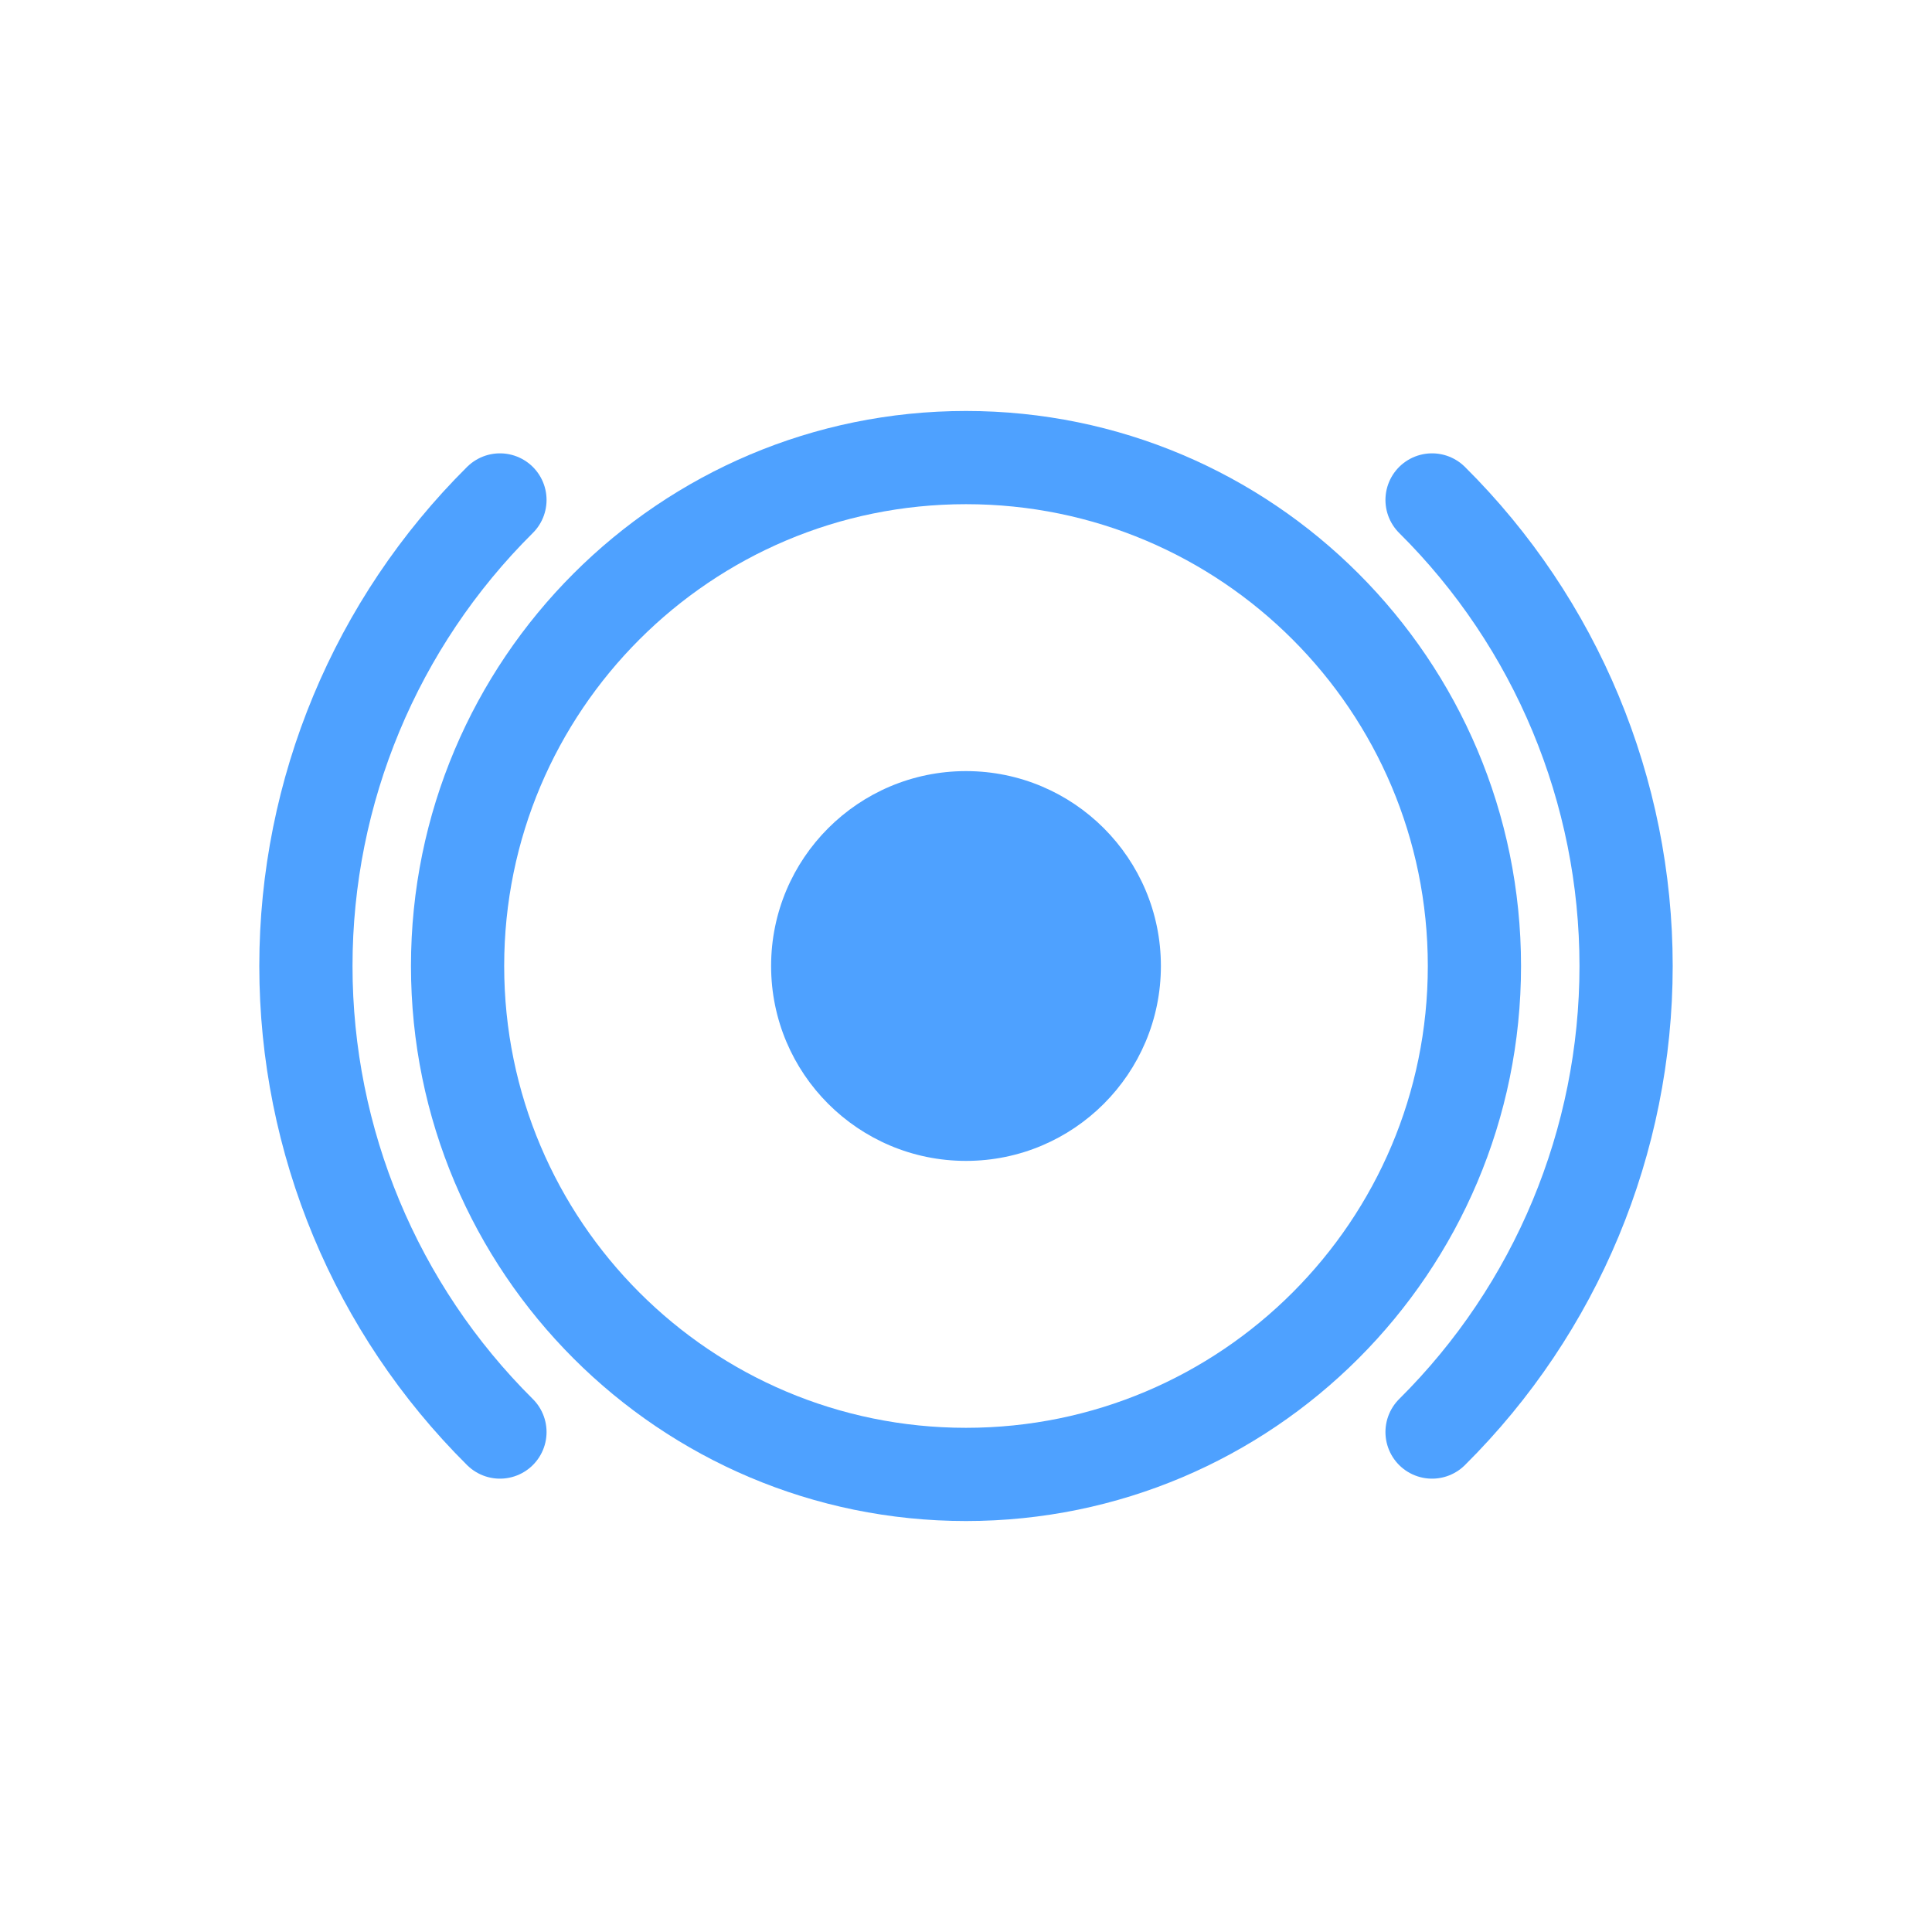
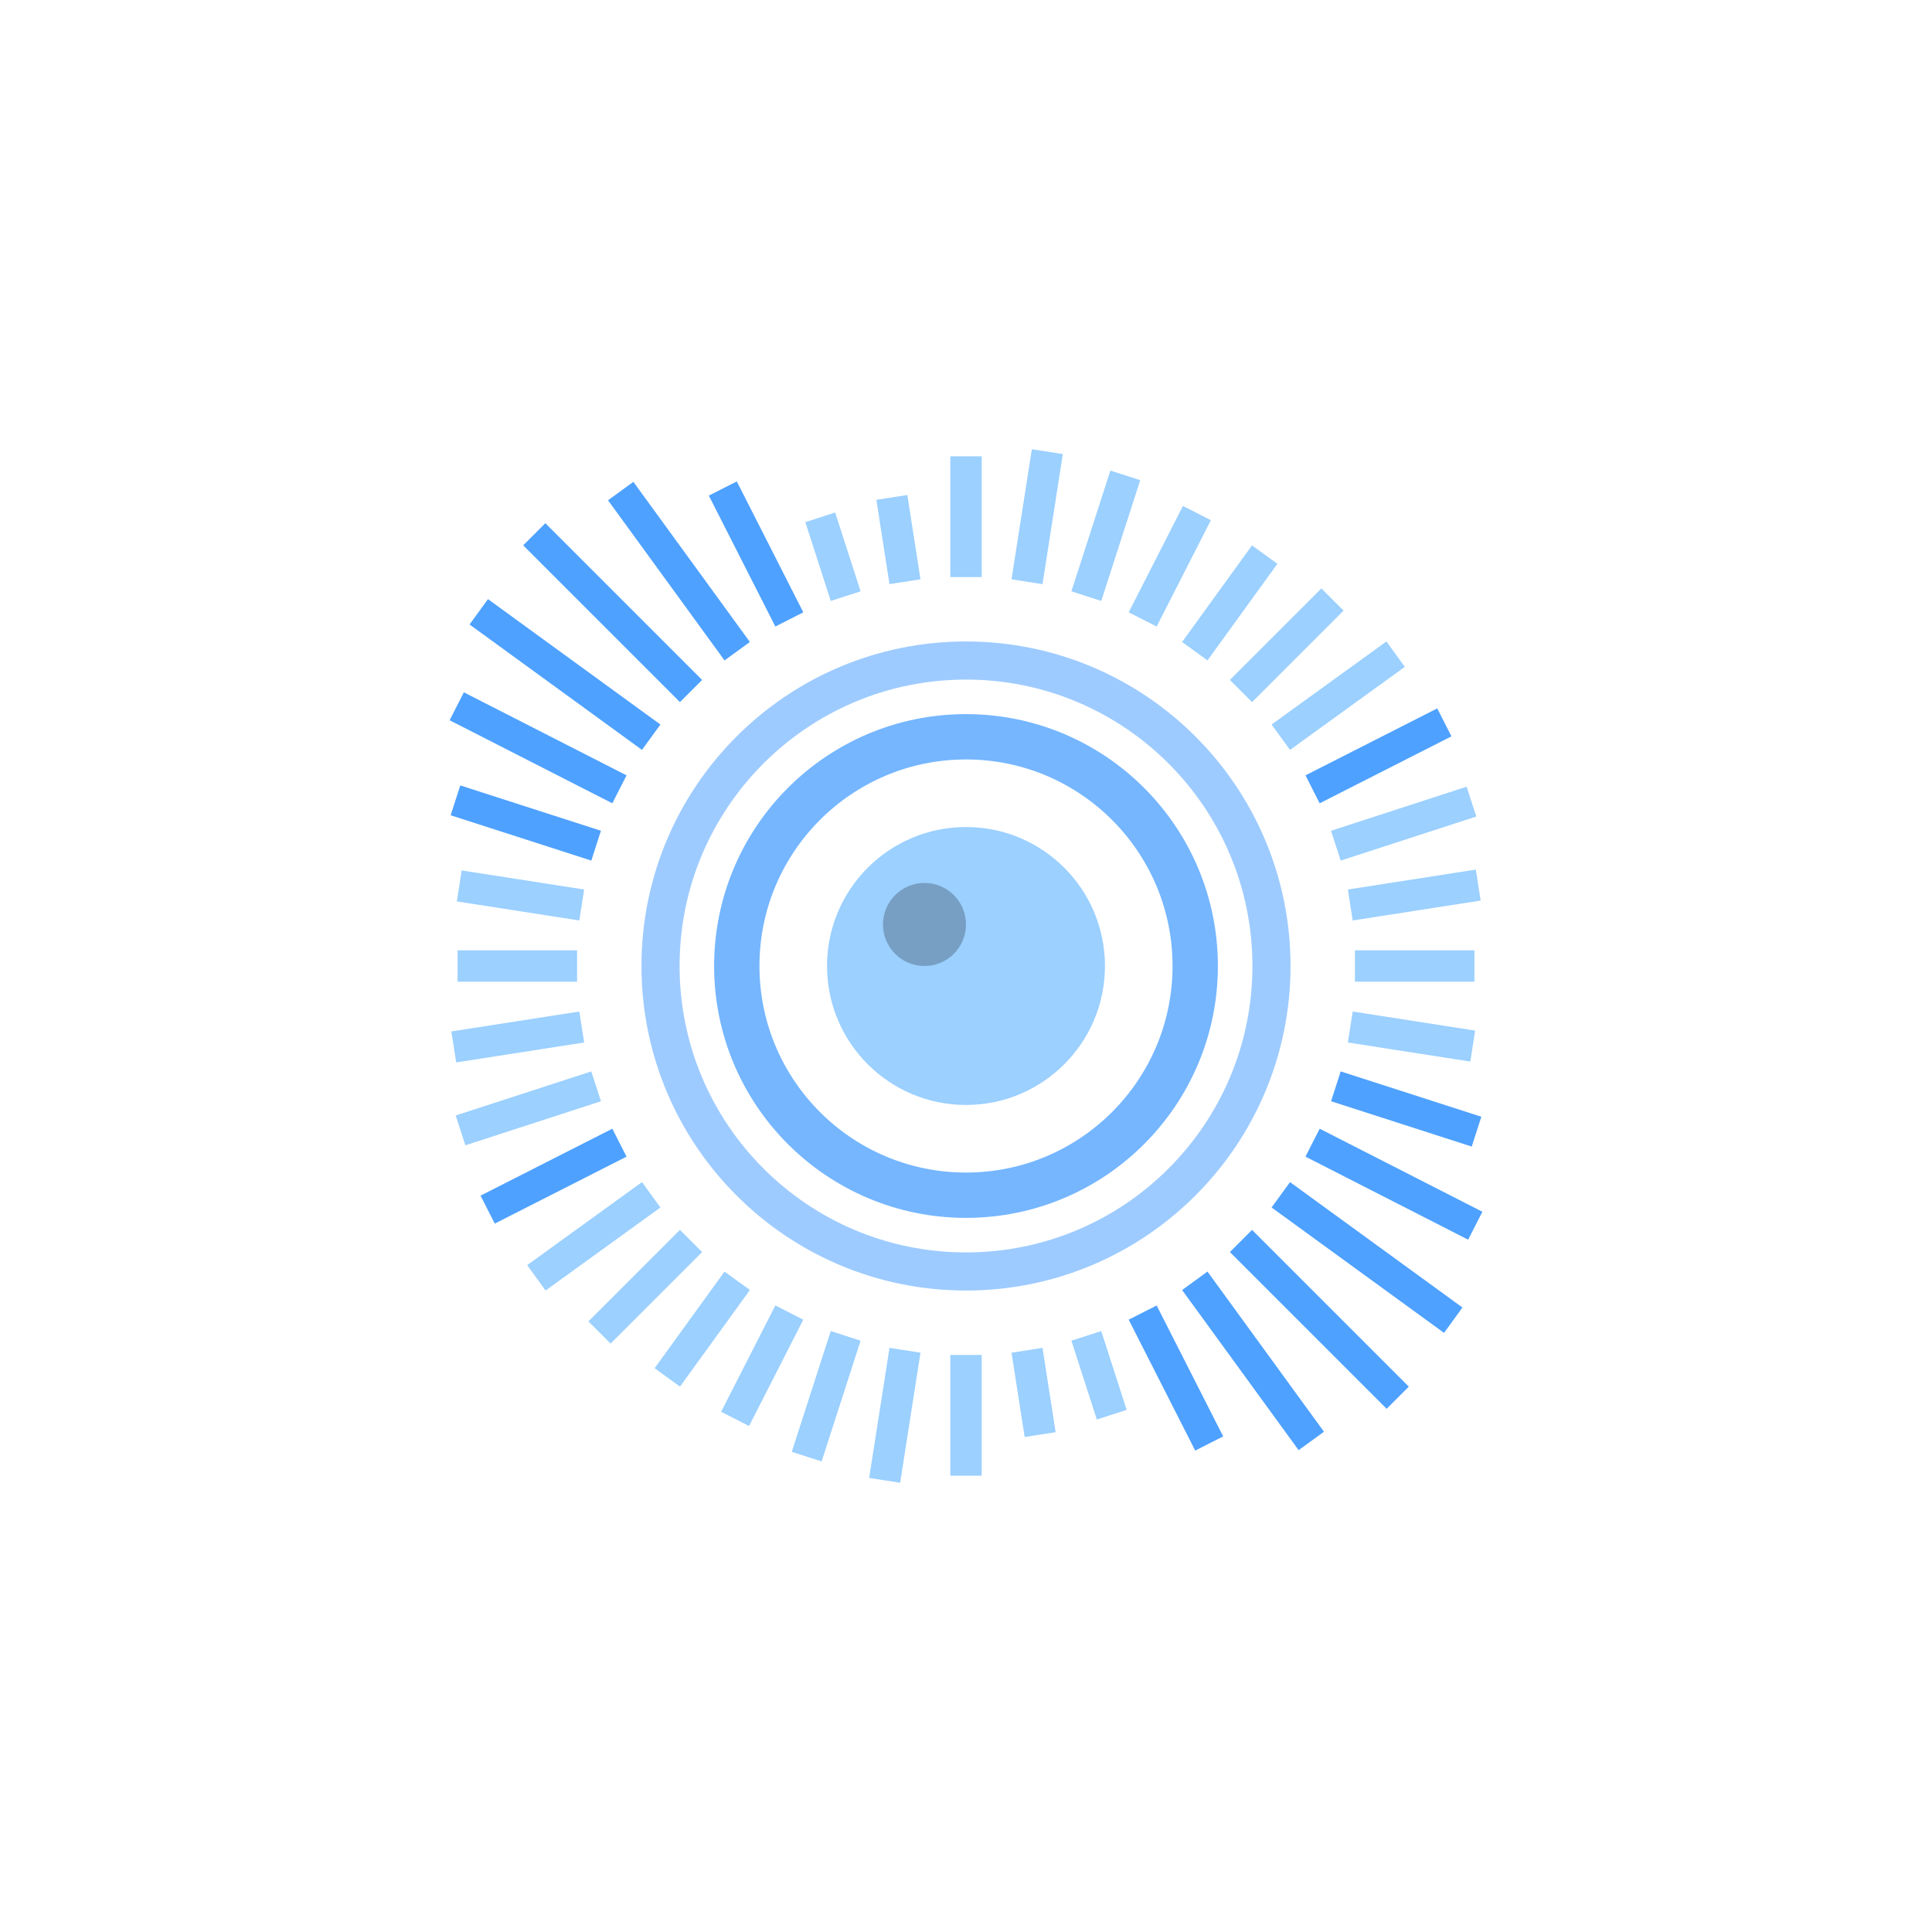
<svg xmlns="http://www.w3.org/2000/svg" width="456" height="456" viewBox="0 0 456 456">
-   <g fill="none" stroke="#4EA1FF" stroke-width="22" stroke-linecap="round">
-     <circle cx="228" cy="228" r="120" />
-     <circle cx="228" cy="228" r="46" fill="#4EA1FF" stroke="none" />
-     <path d="M118 118a155 155 0 000 220M338 118a155 155 0 010 220" />
-   </g>
+   <line x1="228.0" y1="136.2" x2="228.0" y2="107.7" stroke="#9BD0FF" stroke-width="7.4" />
+   <line x1="242.4" y1="137.3" x2="247.2" y2="106.6" stroke="#9BD0FF" stroke-width="7.4" />
+   <line x1="256.4" y1="140.7" x2="265.6" y2="112.2" stroke="#9BD0FF" stroke-width="7.4" />
+   <line x1="269.7" y1="146.2" x2="282.5" y2="121.1" stroke="#9BD0FF" stroke-width="7.4" />
+   <line x1="282.0" y1="153.7" x2="298.5" y2="130.9" stroke="#9BD0FF" stroke-width="7.4" />
+   <line x1="292.9" y1="163.1" x2="314.5" y2="141.5" stroke="#9BD0FF" stroke-width="7.4" />
+   <line x1="302.3" y1="174.0" x2="329.4" y2="154.4" stroke="#9BD0FF" stroke-width="7.4" />
+   <line x1="309.8" y1="186.3" x2="340.9" y2="170.5" stroke="#4EA1FF" stroke-width="7.4" />
+   <line x1="315.3" y1="199.6" x2="347.3" y2="189.2" stroke="#9BD0FF" stroke-width="7.4" />
+   <line x1="318.7" y1="213.6" x2="348.9" y2="208.9" stroke="#9BD0FF" stroke-width="7.4" />
+   <line x1="319.8" y1="228.0" x2="348.0" y2="228.0" stroke="#9BD0FF" stroke-width="7.4" />
+   <line x1="318.7" y1="242.4" x2="347.6" y2="246.9" stroke="#9BD0FF" stroke-width="7.4" />
+   <line x1="315.3" y1="256.4" x2="348.5" y2="267.1" stroke="#4EA1FF" stroke-width="7.4" />
+   <line x1="309.8" y1="269.7" x2="348.2" y2="289.3" stroke="#4EA1FF" stroke-width="7.4" />
+   <line x1="302.3" y1="282.0" x2="343.0" y2="311.6" stroke="#4EA1FF" stroke-width="7.4" />
+   <line x1="292.9" y1="292.9" x2="329.9" y2="329.9" stroke="#4EA1FF" stroke-width="7.4" />
+   <line x1="282.0" y1="302.3" x2="309.5" y2="340.1" stroke="#4EA1FF" stroke-width="7.4" />
+   <line x1="269.7" y1="309.8" x2="285.4" y2="340.7" stroke="#4EA1FF" stroke-width="7.4" />
+   <line x1="256.4" y1="315.3" x2="262.4" y2="333.9" stroke="#9BD0FF" stroke-width="7.4" />
+   <line x1="242.4" y1="318.7" x2="245.5" y2="338.6" stroke="#9BD0FF" stroke-width="7.4" />
+   <line x1="228.0" y1="319.8" x2="228.0" y2="348.3" stroke="#9BD0FF" stroke-width="7.4" />
+   <line x1="213.6" y1="318.7" x2="208.8" y2="349.4" stroke="#9BD0FF" stroke-width="7.4" />
+   <line x1="199.6" y1="315.3" x2="190.4" y2="343.8" stroke="#9BD0FF" stroke-width="7.4" />
+   <line x1="186.3" y1="309.8" x2="173.5" y2="334.9" stroke="#9BD0FF" stroke-width="7.4" />
+   <line x1="174.0" y1="302.3" x2="157.5" y2="325.1" stroke="#9BD0FF" stroke-width="7.4" />
+   <line x1="163.1" y1="292.9" x2="141.5" y2="314.5" stroke="#9BD0FF" stroke-width="7.4" />
+   <line x1="153.7" y1="282.0" x2="126.6" y2="301.6" stroke="#9BD0FF" stroke-width="7.4" />
+   <line x1="146.2" y1="269.7" x2="115.1" y2="285.5" stroke="#4EA1FF" stroke-width="7.4" />
+   <line x1="140.7" y1="256.4" x2="108.7" y2="266.8" stroke="#9BD0FF" stroke-width="7.4" />
+   <line x1="137.3" y1="242.4" x2="107.1" y2="247.1" stroke="#9BD0FF" stroke-width="7.4" />
+   <line x1="136.2" y1="228.0" x2="108.0" y2="228.0" stroke="#9BD0FF" stroke-width="7.4" />
+   <line x1="137.3" y1="213.6" x2="108.4" y2="209.1" stroke="#9BD0FF" stroke-width="7.4" />
+   <line x1="140.7" y1="199.6" x2="107.5" y2="188.9" stroke="#4EA1FF" stroke-width="7.4" />
+   <line x1="146.2" y1="186.3" x2="107.8" y2="166.7" stroke="#4EA1FF" stroke-width="7.4" />
+   <line x1="153.7" y1="174.0" x2="113.0" y2="144.4" stroke="#4EA1FF" stroke-width="7.4" />
+   <line x1="163.1" y1="163.1" x2="126.1" y2="126.1" stroke="#4EA1FF" stroke-width="7.4" />
+   <line x1="174.0" y1="153.7" x2="146.5" y2="115.9" stroke="#4EA1FF" stroke-width="7.4" />
+   <line x1="186.3" y1="146.2" x2="170.6" y2="115.3" stroke="#4EA1FF" stroke-width="7.4" />
+   <line x1="199.6" y1="140.7" x2="193.6" y2="122.1" stroke="#9BD0FF" stroke-width="7.4" />
+   <line x1="213.6" y1="137.3" x2="210.5" y2="117.4" stroke="#9BD0FF" stroke-width="7.4" />
+   <circle cx="228.0" cy="228.0" r="72.1" fill="none" stroke="#4EA1FF" stroke-width="9.0" opacity="0.55" />
+   <circle cx="228.0" cy="228.0" r="54.1" fill="none" stroke="#4EA1FF" stroke-width="10.7" opacity="0.78" />
+   <circle cx="228.0" cy="228.0" r="32.8" fill="#9BD0FF" />
+   <circle cx="218.2" cy="218.2" r="9.8" fill="#101418" opacity="0.26" />
</svg>
